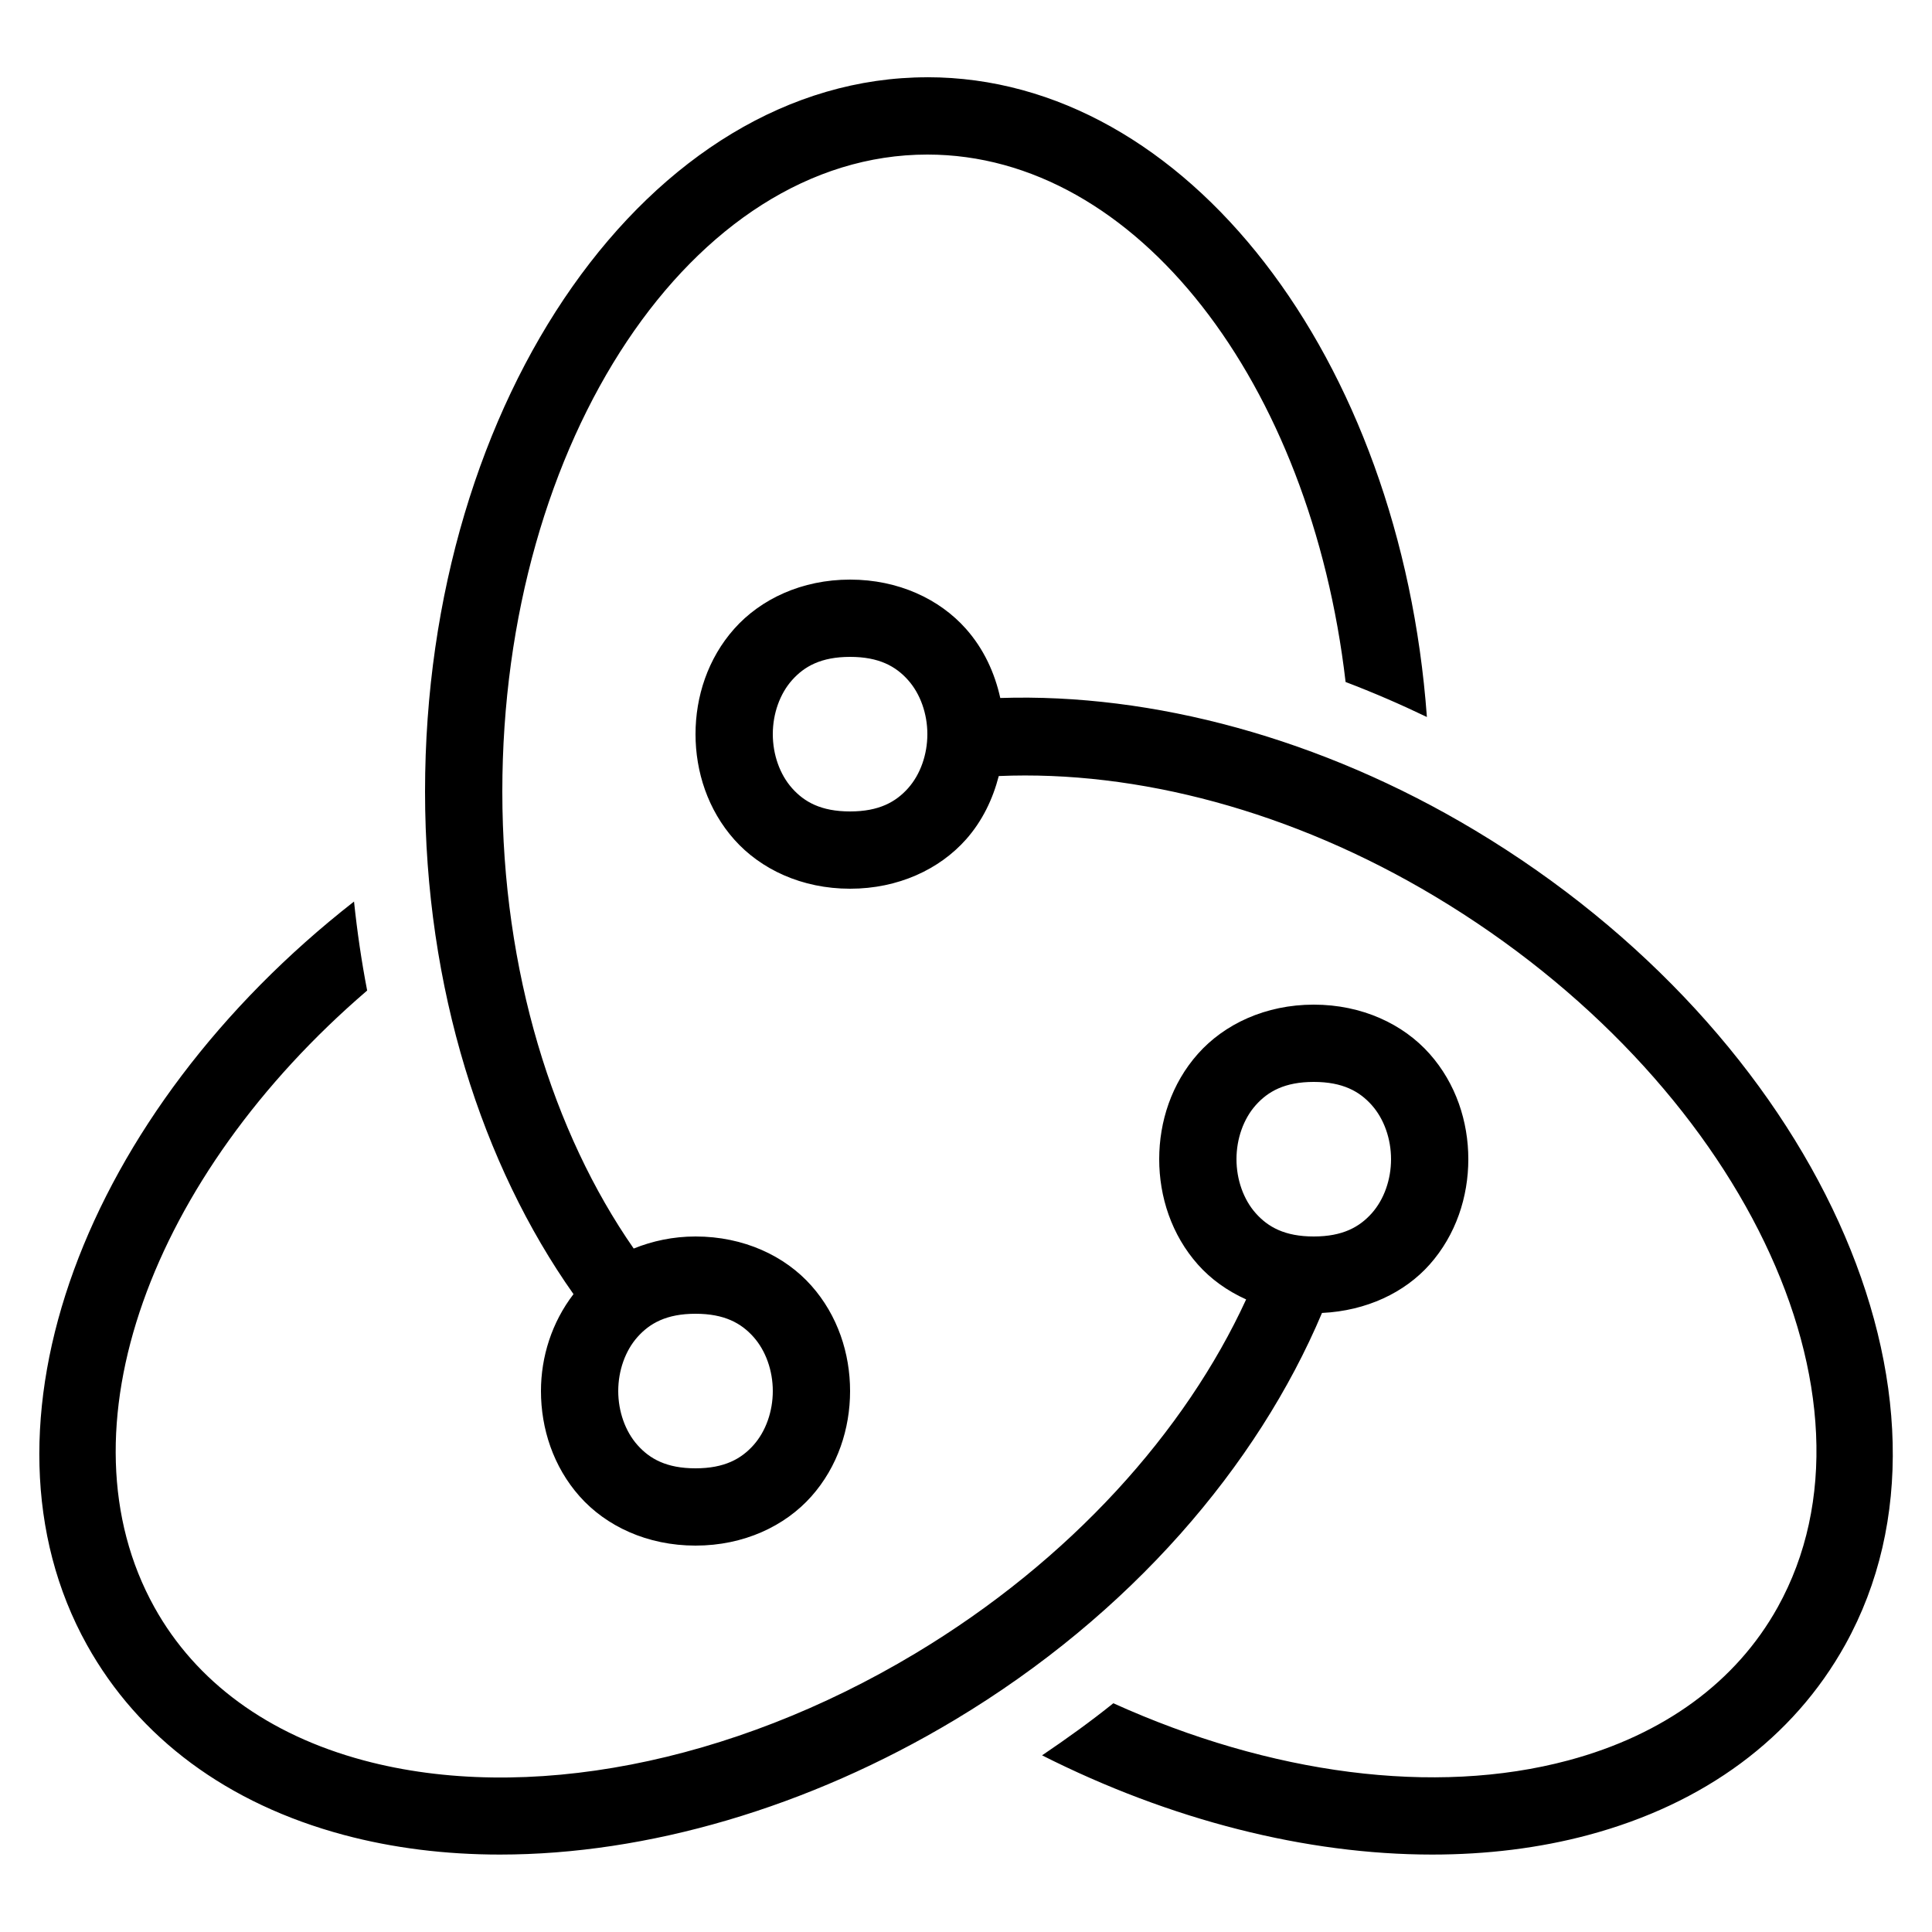
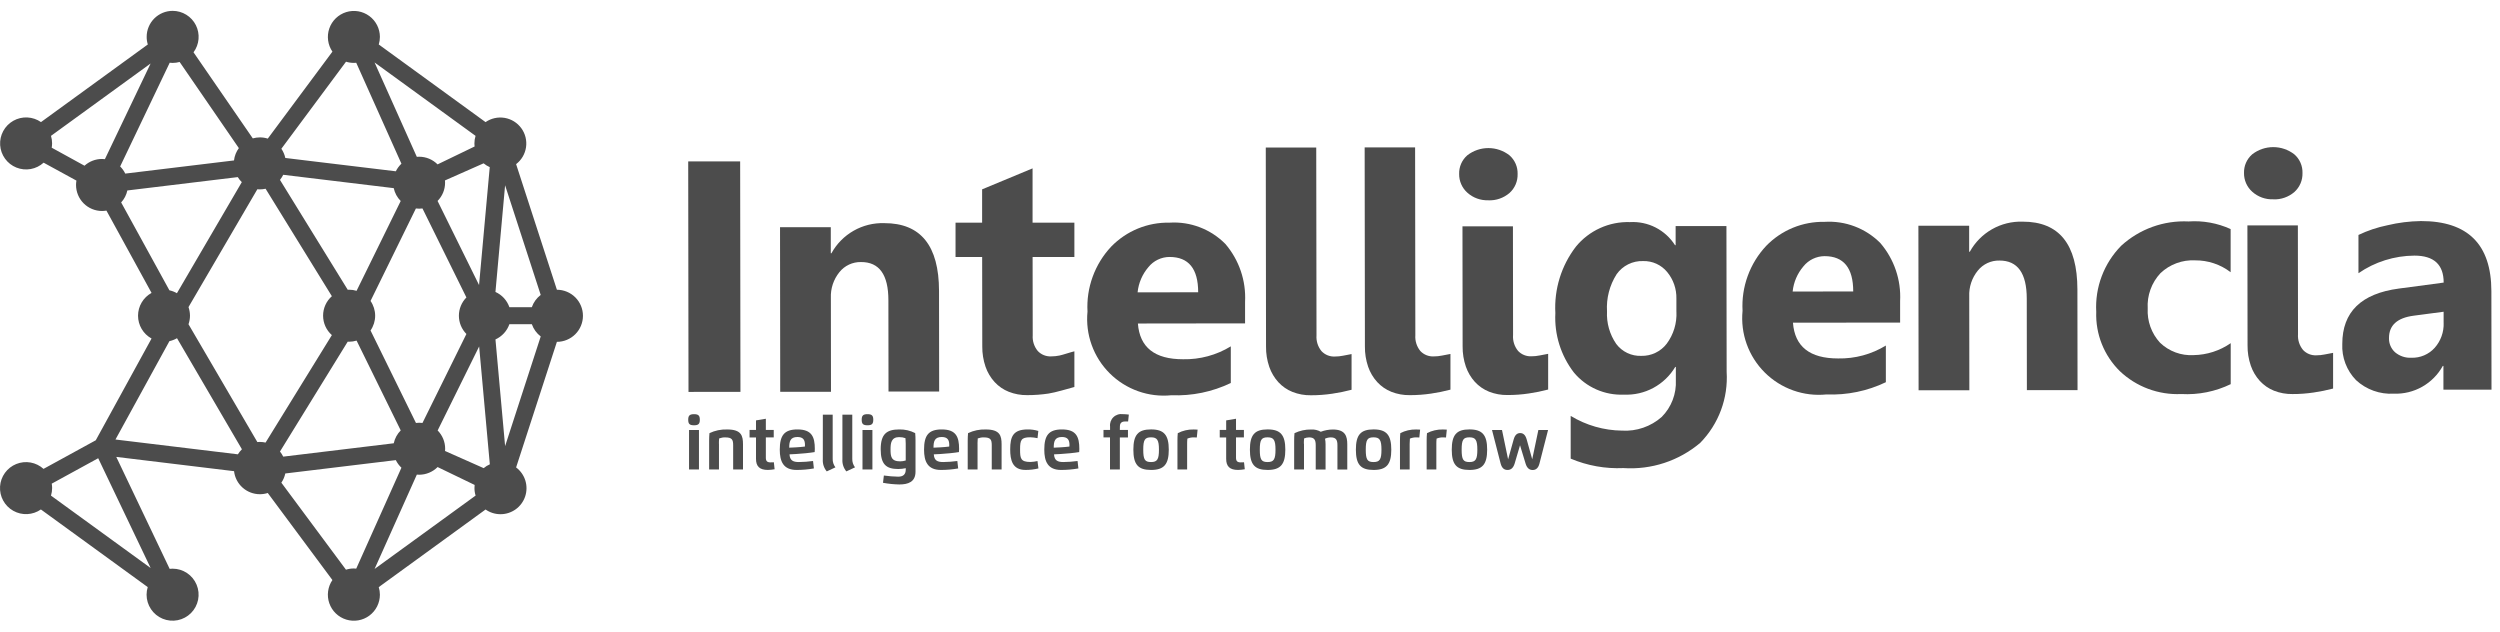
- <svg xmlns="http://www.w3.org/2000/svg" viewBox="0,0,256,256" width="50px" height="50px" fill-rule="nonzero">
-   <g fill="#000000" fill-rule="nonzero" stroke="none" stroke-width="1" stroke-linecap="butt" stroke-linejoin="miter" stroke-miterlimit="10" stroke-dasharray="" stroke-dashoffset="0" font-family="none" font-weight="none" font-size="none" text-anchor="none" style="mix-blend-mode: normal">
-     <g transform="scale(5.12,5.12)">
-       <path d="M24,2c-7.168,0 -13,8.292 -13,18.486c0,5.095 1.485,9.668 3.842,13.006c-0.563,0.734 -0.842,1.623 -0.842,2.508c0,0.972 0.319,1.958 1.002,2.727c0.683,0.769 1.748,1.273 2.998,1.273c1.25,0 2.315,-0.505 2.998,-1.273c0.683,-0.769 1.002,-1.754 1.002,-2.727c0,-0.972 -0.319,-1.958 -1.002,-2.727c-0.683,-0.769 -1.748,-1.273 -2.998,-1.273c-0.582,0 -1.118,0.118 -1.6,0.312c-2.083,-2.995 -3.4,-7.168 -3.4,-11.826c0,-9.091 4.935,-16.486 11,-16.486c5.419,0 9.923,5.909 10.824,13.65c0.707,0.269 1.409,0.572 2.104,0.906c-0.681,-9.29 -6.218,-16.557 -12.928,-16.557zM22,15c-1.25,0 -2.315,0.505 -2.998,1.273c-0.683,0.769 -1.002,1.754 -1.002,2.727c0,0.972 0.319,1.958 1.002,2.727c0.683,0.769 1.748,1.273 2.998,1.273c1.25,0 2.315,-0.505 2.998,-1.273c0.427,-0.48 0.696,-1.049 0.85,-1.643c3.578,-0.154 7.598,0.903 11.295,3.119c7.894,4.732 11.87,12.984 8.863,18.393c-1.074,1.931 -2.949,3.302 -5.42,3.963c-3.462,0.928 -7.714,0.357 -11.773,-1.479c-0.586,0.471 -1.206,0.917 -1.844,1.348c3.325,1.679 6.844,2.568 10.094,2.568c1.411,0 2.771,-0.166 4.041,-0.506c3.007,-0.805 5.307,-2.508 6.65,-4.924c3.524,-6.342 -0.775,-15.797 -9.584,-21.078c-3.976,-2.385 -8.344,-3.552 -12.283,-3.424c-0.143,-0.648 -0.426,-1.27 -0.889,-1.791c-0.683,-0.769 -1.748,-1.273 -2.998,-1.273zM22,17c0.75,0 1.185,0.245 1.502,0.602c0.317,0.356 0.498,0.871 0.498,1.398c0,0.528 -0.181,1.042 -0.498,1.398c-0.317,0.356 -0.752,0.602 -1.502,0.602c-0.75,0 -1.185,-0.245 -1.502,-0.602c-0.317,-0.356 -0.498,-0.871 -0.498,-1.398c0,-0.528 0.181,-1.042 0.498,-1.398c0.317,-0.356 0.752,-0.602 1.502,-0.602zM9.162,23.332c-6.964,5.44 -10.06,13.574 -6.914,19.234c1.343,2.416 3.643,4.117 6.65,4.922c1.271,0.34 2.63,0.508 4.041,0.508c3.8,0 7.972,-1.208 11.768,-3.484c4.556,-2.731 7.837,-6.579 9.506,-10.533c1.155,-0.055 2.142,-0.529 2.785,-1.252c0.683,-0.769 1.002,-1.754 1.002,-2.727c0,-0.972 -0.319,-1.958 -1.002,-2.727c-0.683,-0.769 -1.748,-1.273 -2.998,-1.273c-1.25,0 -2.315,0.505 -2.998,1.273c-0.683,0.769 -1.002,1.754 -1.002,2.727c0,0.972 0.319,1.958 1.002,2.727c0.332,0.374 0.758,0.681 1.248,0.902c-1.568,3.409 -4.535,6.748 -8.572,9.168c-4.75,2.849 -10.082,3.882 -14.264,2.762c-2.472,-0.662 -4.345,-2.032 -5.418,-3.963c-2.542,-4.573 -0.081,-11.168 5.506,-15.961c-0.145,-0.751 -0.258,-1.521 -0.34,-2.303zM34,28c0.75,0 1.185,0.245 1.502,0.602c0.317,0.356 0.498,0.871 0.498,1.398c0,0.528 -0.181,1.042 -0.498,1.398c-0.317,0.356 -0.752,0.602 -1.502,0.602c-0.75,0 -1.185,-0.245 -1.502,-0.602c-0.317,-0.356 -0.498,-0.871 -0.498,-1.398c0,-0.528 0.181,-1.042 0.498,-1.398c0.317,-0.356 0.752,-0.602 1.502,-0.602zM18,34c0.75,0 1.185,0.245 1.502,0.602c0.317,0.356 0.498,0.871 0.498,1.398c0,0.528 -0.181,1.042 -0.498,1.398c-0.317,0.356 -0.752,0.602 -1.502,0.602c-0.75,0 -1.185,-0.245 -1.502,-0.602c-0.317,-0.356 -0.498,-0.871 -0.498,-1.398c0,-0.528 0.181,-1.042 0.498,-1.398c0.317,-0.356 0.752,-0.602 1.502,-0.602z" />
-     </g>
-   </g>
+ <svg xmlns="http://www.w3.org/2000/svg" width="190" height="48" viewBox="0 0 190 48" fill="none">
+   <path d="M33.258 35.496L36.073 36.855C36.063 36.932 36.059 37.01 36.059 37.087C36.058 37.283 36.087 37.477 36.146 37.664L28.468 43.241L31.68 36.07C31.738 36.076 31.797 36.079 31.857 36.079C32.117 36.079 32.374 36.027 32.615 35.927C32.855 35.827 33.074 35.681 33.258 35.496ZM21.383 36.684C21.527 36.472 21.629 36.235 21.683 35.984L30.083 34.969C30.189 35.186 30.333 35.381 30.509 35.546L27.074 43.216C27.014 43.208 26.954 43.204 26.894 43.204C26.69 43.203 26.488 43.235 26.294 43.297L21.383 36.684ZM3.875 37.667C3.932 37.48 3.961 37.286 3.962 37.09C3.961 36.978 3.951 36.867 3.933 36.757L7.463 34.825L11.449 43.17L3.875 37.667ZM33.823 34.275C33.829 34.218 33.832 34.161 33.832 34.104C33.833 33.584 33.627 33.085 33.261 32.716L36.415 26.33L37.227 35.289C37.057 35.361 36.9 35.459 36.76 35.579L33.823 34.275ZM27.101 25.886L30.455 32.712C30.188 32.981 30.005 33.319 29.925 33.689L21.525 34.704C21.458 34.566 21.375 34.436 21.279 34.316L26.427 25.965C26.459 25.965 26.494 25.971 26.527 25.971C26.72 25.971 26.912 25.943 27.098 25.887M8.776 33.403L12.876 25.927C13.078 25.883 13.273 25.808 13.453 25.704L18.386 34.145C18.268 34.259 18.165 34.388 18.079 34.528L8.776 33.403ZM37.655 25.797C37.9 25.686 38.12 25.526 38.302 25.327C38.484 25.128 38.624 24.895 38.713 24.64H40.42C40.549 25.009 40.783 25.333 41.095 25.57L38.388 33.904L37.655 25.797ZM32.108 15.843L35.447 22.606C35.081 22.976 34.876 23.475 34.876 23.995C34.876 24.515 35.081 25.014 35.447 25.383L32.108 32.145C32.025 32.134 31.942 32.128 31.859 32.128C31.776 32.128 31.694 32.134 31.613 32.145L28.161 25.116C28.389 24.787 28.512 24.395 28.512 23.994C28.512 23.593 28.389 23.202 28.161 22.872L31.608 15.843C31.689 15.853 31.771 15.859 31.854 15.86C31.937 15.86 32.02 15.855 32.103 15.843M20.184 14.343L25.222 22.511C25.012 22.696 24.844 22.924 24.729 23.179C24.614 23.433 24.555 23.71 24.555 23.99C24.555 24.269 24.614 24.546 24.729 24.801C24.844 25.055 25.012 25.283 25.222 25.468L20.184 33.636C20.042 33.604 19.897 33.587 19.752 33.587C19.685 33.587 19.622 33.587 19.558 33.596L14.326 24.642C14.4 24.433 14.438 24.212 14.439 23.99C14.436 23.768 14.398 23.548 14.326 23.338L19.558 14.384C19.622 14.39 19.686 14.393 19.752 14.393C19.897 14.393 20.042 14.377 20.184 14.344M37.654 22.188L38.387 14.081L41.094 22.415C40.782 22.652 40.548 22.976 40.419 23.345H38.713C38.624 23.09 38.485 22.857 38.303 22.657C38.121 22.459 37.899 22.299 37.654 22.188ZM12.872 22.058L9.208 15.385C9.444 15.13 9.606 14.815 9.678 14.475L18.07 13.46C18.156 13.6 18.259 13.728 18.377 13.843L13.446 22.284C13.266 22.18 13.071 22.105 12.869 22.061M21.278 13.672C21.374 13.552 21.456 13.422 21.524 13.284L29.924 14.299C30.003 14.669 30.187 15.008 30.454 15.276L27.1 22.102C26.915 22.046 26.722 22.017 26.529 22.018C26.494 22.018 26.459 22.018 26.429 22.024L21.278 13.672ZM33.255 15.272C33.621 14.903 33.827 14.404 33.826 13.884C33.825 13.827 33.822 13.77 33.817 13.713L36.753 12.413C36.895 12.53 37.052 12.627 37.22 12.703L36.408 21.663L33.255 15.272ZM3.93 11.225C3.948 11.116 3.958 11.006 3.959 10.895C3.96 10.702 3.931 10.51 3.875 10.325L11.447 4.825L7.973 12.095C7.899 12.086 7.824 12.081 7.75 12.081C7.259 12.082 6.786 12.265 6.422 12.594L3.93 11.225ZM28.467 4.747L32.084 7.376L36.142 10.325C36.085 10.512 36.055 10.707 36.055 10.902C36.055 10.98 36.059 11.057 36.069 11.134L33.255 12.493C33.071 12.309 32.853 12.162 32.613 12.062C32.372 11.963 32.115 11.911 31.855 11.911C31.794 11.911 31.736 11.911 31.678 11.919L28.467 4.747ZM13.652 4.709L18.152 11.257C17.95 11.532 17.823 11.854 17.784 12.193L9.52 13.193C9.422 12.992 9.291 12.808 9.132 12.651L12.619 5.351L12.897 4.768C12.971 4.777 13.045 4.782 13.12 4.782C13.298 4.782 13.476 4.758 13.648 4.71M23.496 12.225L21.684 12.005C21.63 11.754 21.528 11.517 21.384 11.305L26.297 4.69C26.491 4.75 26.693 4.78 26.897 4.78C26.955 4.78 27.016 4.78 27.074 4.771L30.509 12.441C30.334 12.607 30.189 12.802 30.083 13.018L23.496 12.225ZM13.124 0.825C12.864 0.825 12.607 0.876 12.367 0.975C12.127 1.075 11.909 1.22 11.725 1.404C11.542 1.587 11.396 1.805 11.297 2.045C11.197 2.285 11.146 2.542 11.147 2.802C11.146 2.998 11.175 3.192 11.234 3.379L3.115 9.279C2.809 9.066 2.45 8.944 2.078 8.926C1.707 8.908 1.337 8.996 1.013 9.179C0.689 9.362 0.423 9.632 0.246 9.959C0.068 10.287 -0.013 10.657 0.011 11.029C0.035 11.4 0.164 11.757 0.382 12.059C0.6 12.361 0.898 12.595 1.244 12.734C1.589 12.873 1.966 12.912 2.333 12.847C2.699 12.781 3.039 12.614 3.315 12.363L5.808 13.725C5.789 13.835 5.779 13.947 5.779 14.058C5.779 14.582 5.987 15.085 6.358 15.456C6.728 15.827 7.231 16.035 7.756 16.035C7.867 16.034 7.979 16.024 8.089 16.006L11.518 22.261C11.207 22.431 10.948 22.682 10.767 22.987C10.586 23.292 10.491 23.64 10.491 23.995C10.491 24.349 10.586 24.697 10.767 25.002C10.948 25.307 11.207 25.558 11.518 25.728L7.278 33.461L3.308 35.635C3.032 35.385 2.692 35.217 2.326 35.151C1.959 35.086 1.582 35.125 1.237 35.264C0.891 35.404 0.593 35.638 0.375 35.939C0.157 36.241 0.028 36.598 0.004 36.969C-0.02 37.341 0.061 37.711 0.239 38.039C0.416 38.366 0.682 38.637 1.006 38.819C1.33 39.002 1.7 39.09 2.071 39.072C2.443 39.054 2.802 38.932 3.108 38.719L11.227 44.619C11.17 44.806 11.14 45.001 11.14 45.196C11.14 45.587 11.256 45.969 11.473 46.294C11.69 46.62 11.999 46.873 12.36 47.023C12.721 47.172 13.119 47.211 13.502 47.135C13.886 47.059 14.238 46.87 14.515 46.594C14.791 46.318 14.979 45.965 15.056 45.582C15.132 45.198 15.093 44.801 14.943 44.44C14.793 44.078 14.54 43.77 14.215 43.552C13.89 43.335 13.508 43.219 13.117 43.219C13.042 43.219 12.968 43.224 12.894 43.233L8.837 34.725L17.788 35.809C17.843 36.291 18.073 36.735 18.435 37.058C18.797 37.381 19.265 37.56 19.75 37.56C19.953 37.561 20.156 37.529 20.35 37.467L25.263 44.082C25.088 44.338 24.976 44.631 24.935 44.938C24.894 45.245 24.926 45.557 25.028 45.849C25.13 46.141 25.299 46.406 25.522 46.621C25.745 46.836 26.015 46.995 26.311 47.087C26.606 47.178 26.919 47.199 27.225 47.147C27.53 47.096 27.819 46.973 28.068 46.789C28.317 46.605 28.52 46.366 28.659 46.089C28.799 45.813 28.872 45.508 28.872 45.198C28.872 45.002 28.843 44.808 28.785 44.621L32.843 41.673L36.904 38.722C37.234 38.955 37.629 39.08 38.034 39.079C38.449 39.081 38.853 38.951 39.191 38.709C39.528 38.467 39.78 38.125 39.912 37.732C40.044 37.338 40.048 36.913 39.925 36.517C39.801 36.121 39.556 35.774 39.224 35.525L42.324 25.98C42.849 25.98 43.352 25.771 43.724 25.4C44.095 25.029 44.304 24.525 44.304 24C44.304 23.475 44.095 22.971 43.724 22.6C43.352 22.229 42.849 22.02 42.324 22.02L39.224 12.475C39.633 12.162 39.904 11.701 39.978 11.191C40.053 10.681 39.925 10.162 39.621 9.745C39.318 9.328 38.864 9.046 38.356 8.959C37.848 8.873 37.326 8.988 36.902 9.281L28.786 3.381C28.843 3.194 28.872 3 28.873 2.804C28.872 2.495 28.798 2.19 28.658 1.914C28.518 1.638 28.315 1.399 28.066 1.216C27.817 1.033 27.528 0.911 27.223 0.859C26.918 0.808 26.605 0.829 26.309 0.921C26.014 1.013 25.744 1.173 25.521 1.388C25.299 1.603 25.13 1.867 25.029 2.159C24.927 2.452 24.895 2.764 24.936 3.07C24.977 3.377 25.089 3.67 25.264 3.925L20.351 10.535C20.157 10.473 19.954 10.441 19.751 10.442C19.568 10.443 19.387 10.468 19.212 10.517L14.708 3.976C14.925 3.682 15.057 3.334 15.089 2.97C15.12 2.605 15.05 2.24 14.886 1.913C14.721 1.586 14.47 1.312 14.159 1.12C13.848 0.928 13.489 0.826 13.124 0.825Z" fill="#4C4C4C" />
+   <path d="M52.367 35.679H53.121V32.679H52.367V35.679ZM52.747 32.322C53.083 32.322 53.187 32.211 53.187 31.899C53.187 31.588 53.081 31.477 52.747 31.477C52.413 31.477 52.304 31.588 52.304 31.899C52.304 32.211 52.404 32.322 52.747 32.322Z" fill="#4C4C4C" />
+   <path d="M54.637 33.721C54.636 33.587 54.642 33.453 54.656 33.321C54.804 33.265 54.961 33.238 55.12 33.242C55.639 33.242 55.72 33.419 55.72 33.842V35.678H56.468V33.77C56.468 33.123 56.351 32.639 55.268 32.639C54.802 32.623 54.339 32.718 53.919 32.919C53.903 33.112 53.894 33.285 53.894 33.489V35.679H54.642V33.718L54.637 33.721Z" fill="#4C4C4C" />
+   <path d="M57.456 31.95V32.677H56.967V33.245H57.456V34.871C57.456 35.439 57.724 35.715 58.356 35.715C58.528 35.712 58.7 35.694 58.87 35.663L58.813 35.133C58.728 35.138 58.644 35.141 58.559 35.141C58.308 35.141 58.204 35.041 58.204 34.794V33.243H58.804V32.675H58.204V31.825L57.456 31.95Z" fill="#4C4C4C" />
+   <path d="M59.981 34.023C59.981 33.553 60.055 33.212 60.607 33.212C61.033 33.212 61.178 33.425 61.178 33.818C61.178 33.858 61.176 33.898 61.172 33.938C60.997 33.963 60.694 33.987 60.497 33.998L59.981 34.023ZM60.544 35.716C60.983 35.716 61.422 35.678 61.855 35.601L61.792 35.036C61.434 35.085 61.074 35.112 60.713 35.115C60.279 35.115 60.03 35 60.003 34.53L60.498 34.505C60.91 34.483 61.574 34.418 61.915 34.358C61.921 34.276 61.926 34.197 61.926 34.117C61.926 33.21 61.702 32.637 60.607 32.637C59.607 32.637 59.263 33.088 59.263 34.175C59.263 35.063 59.528 35.716 60.544 35.716Z" fill="#4C4C4C" />
+   <path d="M62.534 34.914C62.513 35.246 62.62 35.572 62.834 35.826L63.492 35.518C63.348 35.33 63.274 35.097 63.284 34.86V31.516H62.536L62.534 34.914Z" fill="#4C4C4C" />
+   <path d="M64.023 34.914C64.002 35.246 64.11 35.572 64.323 35.826L64.981 35.518C64.837 35.33 64.764 35.097 64.773 34.86V31.516H64.023V34.914Z" fill="#4C4C4C" />
+   <path d="M65.549 35.679H66.303V32.679H65.549V35.679ZM65.929 32.322C66.265 32.322 66.369 32.211 66.369 31.899C66.369 31.588 66.263 31.477 65.929 31.477C65.595 31.477 65.489 31.588 65.489 31.899C65.489 32.211 65.589 32.322 65.929 32.322Z" fill="#4C4C4C" />
+   <path d="M68.352 33.223C68.51 33.22 68.667 33.247 68.816 33.302C68.829 33.435 68.835 33.569 68.835 33.702V34.997C68.698 35.039 68.556 35.061 68.413 35.063C67.713 35.063 67.681 34.67 67.681 34.145C67.681 33.673 67.734 33.219 68.35 33.219M67.108 36.693C67.517 36.769 67.931 36.811 68.347 36.819C69.019 36.819 69.579 36.631 69.579 35.847V33.484C69.579 33.284 69.572 33.107 69.555 32.916C69.184 32.725 68.772 32.629 68.355 32.637C67.376 32.637 66.933 32.992 66.933 34.145C66.933 35.298 67.356 35.645 68.266 35.645C68.458 35.644 68.65 35.622 68.838 35.582V35.672C68.838 36.041 68.662 36.227 68.26 36.227C67.897 36.22 67.534 36.191 67.174 36.139L67.108 36.693Z" fill="#4C4C4C" />
+   <path d="M70.947 34.023C70.947 33.553 71.021 33.212 71.573 33.212C71.999 33.212 72.144 33.425 72.144 33.818C72.145 33.858 72.143 33.898 72.139 33.938C71.964 33.963 71.661 33.987 71.464 33.998L70.947 34.023ZM71.51 35.716C71.949 35.716 72.388 35.678 72.821 35.601L72.758 35.036C72.4 35.085 72.04 35.112 71.679 35.115C71.245 35.115 70.996 35 70.969 34.53L71.463 34.505C71.876 34.483 72.539 34.418 72.88 34.358C72.885 34.276 72.891 34.197 72.891 34.117C72.891 33.21 72.667 32.637 71.572 32.637C70.567 32.637 70.228 33.088 70.228 34.175C70.228 35.063 70.494 35.716 71.51 35.716Z" fill="#4C4C4C" />
+   <path d="M74.29 33.721C74.289 33.587 74.295 33.453 74.308 33.321C74.457 33.265 74.614 33.238 74.772 33.242C75.291 33.242 75.373 33.419 75.373 33.842V35.678H76.121V33.77C76.121 33.123 76.004 32.639 74.921 32.639C74.455 32.623 73.992 32.718 73.572 32.919C73.555 33.112 73.546 33.285 73.546 33.489V35.679H74.294V33.718L74.29 33.721Z" fill="#4C4C4C" />
+   <path d="M78.849 35.039C78.672 35.08 78.492 35.104 78.311 35.11C77.556 35.11 77.526 34.823 77.526 34.151C77.526 33.441 77.603 33.233 78.305 33.233C78.489 33.239 78.672 33.261 78.852 33.301L78.912 32.752C78.652 32.673 78.382 32.634 78.112 32.637C77.005 32.637 76.775 33.167 76.775 34.15C76.775 34.95 76.931 35.715 77.936 35.715C78.268 35.718 78.599 35.679 78.921 35.6L78.849 35.039Z" fill="#4C4C4C" />
+   <path d="M80.084 34.023C80.084 33.553 80.158 33.212 80.71 33.212C81.136 33.212 81.281 33.425 81.281 33.818C81.281 33.858 81.279 33.898 81.275 33.938C81.1 33.963 80.797 33.987 80.601 33.998L80.084 34.023ZM80.647 35.716C81.086 35.716 81.525 35.678 81.958 35.601L81.895 35.036C81.537 35.085 81.177 35.112 80.816 35.115C80.382 35.115 80.133 35 80.106 34.53L80.601 34.505C81.013 34.483 81.677 34.418 82.018 34.358C82.023 34.276 82.029 34.197 82.029 34.117C82.029 33.21 81.805 32.637 80.71 32.637C79.705 32.637 79.366 33.088 79.366 34.175C79.366 35.063 79.631 35.716 80.647 35.716Z" fill="#4C4C4C" />
+   <path d="M85.112 32.412C85.112 32.15 85.249 32.032 85.505 32.032H85.737L85.791 31.508C85.638 31.488 85.485 31.477 85.332 31.475C85.203 31.457 85.072 31.468 84.948 31.509C84.824 31.549 84.711 31.617 84.618 31.708C84.524 31.798 84.453 31.909 84.409 32.032C84.365 32.154 84.35 32.285 84.365 32.414V32.676H83.865V33.244H84.36V35.678H85.108V33.245H85.725V32.677H85.108L85.112 32.412Z" fill="#4C4C4C" />
+   <path d="M87.48 35.116C87.008 35.116 86.887 34.93 86.887 34.176C86.887 33.422 87.01 33.237 87.48 33.237C87.95 33.237 88.08 33.447 88.08 34.176C88.08 34.905 87.954 35.116 87.48 35.116ZM87.48 35.716C88.469 35.716 88.827 35.284 88.827 34.175C88.827 33.066 88.469 32.635 87.48 32.635C86.491 32.635 86.136 33.056 86.136 34.175C86.136 35.294 86.491 35.716 87.48 35.716Z" fill="#4C4C4C" />
+   <path d="M90.222 35.678V33.733C90.221 33.6 90.227 33.466 90.241 33.334C90.399 33.268 90.569 33.237 90.741 33.24C90.813 33.24 90.885 33.243 90.957 33.251L91.017 32.651C90.917 32.645 90.817 32.64 90.711 32.64C90.294 32.632 89.881 32.728 89.511 32.919C89.493 33.108 89.484 33.298 89.486 33.487V35.681L90.222 35.678Z" fill="#4C4C4C" />
+   <path d="M93.189 31.95V32.677H92.7V33.245H93.189V34.871C93.189 35.439 93.457 35.715 94.089 35.715C94.261 35.712 94.433 35.694 94.603 35.663L94.546 35.133C94.461 35.138 94.377 35.141 94.292 35.141C94.041 35.141 93.937 35.041 93.937 34.794V33.243H94.537V32.675H93.937V31.825L93.189 31.95Z" fill="#4C4C4C" />
+   <path d="M96.338 35.116C95.865 35.116 95.745 34.93 95.745 34.176C95.745 33.422 95.868 33.237 96.338 33.237C96.808 33.237 96.938 33.447 96.938 34.176C96.938 34.905 96.814 35.116 96.338 35.116ZM96.338 35.716C97.326 35.716 97.684 35.284 97.684 34.175C97.684 33.066 97.326 32.635 96.338 32.635C95.349 32.635 94.993 33.056 94.993 34.175C94.993 35.294 95.349 35.716 96.338 35.716Z" fill="#4C4C4C" />
+   <path d="M99.094 33.72C99.093 33.587 99.099 33.453 99.113 33.32C99.233 33.269 99.363 33.242 99.495 33.241C99.905 33.241 99.995 33.457 99.995 33.841V35.682H100.743V33.773C100.745 33.628 100.731 33.483 100.702 33.341C100.836 33.278 100.982 33.244 101.131 33.241C101.552 33.241 101.645 33.449 101.645 33.841V35.682H102.393V33.773C102.393 33.158 102.251 32.642 101.293 32.642C100.98 32.645 100.67 32.703 100.378 32.814C100.158 32.688 99.906 32.628 99.654 32.642C99.213 32.634 98.777 32.73 98.381 32.921C98.364 33.112 98.356 33.287 98.356 33.489V35.679H99.104V33.723L99.094 33.72Z" fill="#4C4C4C" />
+   <path d="M104.391 35.116C103.919 35.116 103.798 34.93 103.798 34.176C103.798 33.422 103.921 33.237 104.391 33.237C104.861 33.237 104.991 33.447 104.991 34.176C104.991 34.905 104.868 35.116 104.391 35.116ZM104.391 35.716C105.38 35.716 105.738 35.284 105.738 34.175C105.738 33.066 105.38 32.635 104.391 32.635C103.402 32.635 103.047 33.056 103.047 34.175C103.047 35.294 103.402 35.716 104.391 35.716Z" fill="#4C4C4C" />
+   <path d="M107.134 35.678V33.733C107.134 33.6 107.14 33.466 107.153 33.334C107.312 33.268 107.482 33.236 107.653 33.24C107.726 33.24 107.798 33.243 107.869 33.251L107.929 32.651C107.829 32.645 107.729 32.64 107.623 32.64C107.206 32.632 106.794 32.728 106.423 32.919C106.405 33.108 106.397 33.298 106.398 33.487V35.681L107.134 35.678Z" fill="#4C4C4C" />
+   <path d="M109.162 35.678V33.733C109.161 33.6 109.167 33.466 109.181 33.334C109.339 33.268 109.509 33.237 109.681 33.24C109.753 33.24 109.825 33.243 109.897 33.251L109.957 32.651C109.857 32.645 109.757 32.64 109.651 32.64C109.234 32.632 108.821 32.728 108.451 32.919C108.432 33.108 108.424 33.298 108.426 33.487V35.681L109.162 35.678Z" fill="#4C4C4C" />
+   <path d="M111.678 35.116C111.205 35.116 111.085 34.93 111.085 34.176C111.085 33.422 111.208 33.237 111.678 33.237C112.148 33.237 112.278 33.447 112.278 34.176C112.278 34.905 112.152 35.116 111.678 35.116ZM111.678 35.716C112.667 35.716 113.024 35.284 113.024 34.175C113.024 33.066 112.666 32.635 111.678 32.635C110.69 32.635 110.334 33.056 110.334 34.175C110.334 35.294 110.689 35.716 111.678 35.716Z" fill="#4C4C4C" />
+   <path d="M113.392 32.677L114.045 35.217C114.135 35.564 114.307 35.717 114.572 35.717C114.837 35.717 115.014 35.556 115.115 35.223L115.522 33.841L115.943 35.226C116.043 35.562 116.222 35.721 116.481 35.721C116.74 35.721 116.915 35.562 117 35.226L117.653 32.68H116.916L116.449 34.906L116.028 33.396C115.935 33.066 115.774 32.913 115.534 32.913C115.294 32.913 115.134 33.063 115.039 33.396L114.616 34.912L114.152 32.68H113.393L113.392 32.677Z" fill="#4C4C4C" />
+   <path d="M56.252 12.264L52.304 12.269L52.326 29.785L56.274 29.78L56.252 12.264Z" fill="#4C4C4C" />
+   <path d="M71.376 29.759H67.527L67.518 22.816C67.518 20.876 66.825 19.91 65.439 19.916C65.124 19.909 64.811 19.975 64.526 20.108C64.24 20.242 63.989 20.439 63.793 20.686C63.347 21.238 63.117 21.933 63.146 22.642L63.155 29.776H59.297L59.282 17.268H63.14V19.248H63.189C63.582 18.534 64.165 17.941 64.874 17.537C65.583 17.133 66.39 16.933 67.206 16.959C69.974 16.956 71.36 18.672 71.366 22.108L71.376 29.767V29.759Z" fill="#4C4C4C" />
+   <path d="M81.653 29.411C81.186 29.536 80.203 29.834 79.683 29.911C79.148 29.991 78.608 30.031 78.067 30.03C77.588 30.037 77.112 29.951 76.666 29.775C76.257 29.613 75.89 29.36 75.591 29.036C75.285 28.7 75.05 28.305 74.901 27.874C74.732 27.378 74.648 26.857 74.653 26.332L74.644 19.532H72.621V16.923H74.641V14.39L78.475 12.796V16.924H81.653V19.53H78.478L78.487 25.476C78.455 25.911 78.593 26.341 78.871 26.676C79 26.813 79.157 26.921 79.332 26.991C79.507 27.062 79.694 27.094 79.882 27.085C80.096 27.086 80.309 27.064 80.517 27.021C80.73 26.983 81.441 26.743 81.653 26.7L81.653 29.411Z" fill="#4C4C4C" />
+   <path d="M91.061 22.209C91.061 20.421 90.334 19.527 88.881 19.529C88.574 19.53 88.271 19.601 87.994 19.734C87.717 19.867 87.474 20.06 87.281 20.299C86.817 20.84 86.529 21.509 86.457 22.218L91.066 22.212L91.061 22.209ZM94.641 24.576L86.481 24.587C86.614 26.401 87.759 27.306 89.916 27.303C91.193 27.33 92.451 26.989 93.541 26.323V29.108C92.137 29.782 90.59 30.101 89.035 30.038C88.177 30.126 87.311 30.021 86.499 29.733C85.687 29.445 84.948 28.98 84.338 28.372C83.727 27.765 83.259 27.029 82.967 26.218C82.675 25.407 82.566 24.541 82.65 23.683C82.6 22.781 82.734 21.878 83.044 21.03C83.353 20.181 83.831 19.403 84.45 18.744C85.025 18.152 85.716 17.684 86.48 17.37C87.244 17.057 88.065 16.904 88.891 16.922C89.671 16.873 90.452 16.992 91.182 17.271C91.912 17.549 92.575 17.981 93.125 18.537C94.173 19.759 94.71 21.338 94.625 22.947V24.576L94.641 24.576Z" fill="#4C4C4C" />
+   <path d="M140.845 22.148C140.845 20.36 140.118 19.466 138.665 19.467C138.358 19.469 138.055 19.54 137.778 19.673C137.501 19.806 137.258 19.999 137.065 20.237C136.601 20.779 136.313 21.448 136.241 22.157L140.85 22.151L140.845 22.148ZM144.425 24.515L136.265 24.525C136.398 26.339 137.543 27.245 139.7 27.242C140.977 27.269 142.235 26.928 143.325 26.261V29.047C141.921 29.721 140.374 30.04 138.819 29.977C137.961 30.065 137.095 29.96 136.283 29.672C135.471 29.384 134.732 28.919 134.122 28.311C133.511 27.703 133.043 26.968 132.751 26.157C132.459 25.346 132.35 24.48 132.434 23.622C132.384 22.72 132.518 21.817 132.828 20.968C133.137 20.12 133.615 19.342 134.234 18.683C134.809 18.091 135.5 17.623 136.264 17.309C137.028 16.996 137.849 16.843 138.675 16.86C139.455 16.812 140.236 16.931 140.966 17.21C141.696 17.488 142.359 17.92 142.909 18.475C143.956 19.698 144.494 21.277 144.409 22.885V24.514L144.425 24.515Z" fill="#4C4C4C" />
+   <path d="M100.054 25.483C100.022 25.919 100.158 26.35 100.435 26.688C100.564 26.825 100.722 26.932 100.896 27.003C101.071 27.073 101.259 27.105 101.447 27.096C101.66 27.096 101.873 27.075 102.082 27.031C102.293 26.993 102.508 26.952 102.719 26.909V29.622C102.234 29.75 101.742 29.85 101.247 29.922C100.711 30.002 100.171 30.041 99.63 30.04C99.151 30.048 98.675 29.962 98.23 29.787C97.82 29.623 97.453 29.37 97.154 29.046C96.849 28.71 96.615 28.315 96.466 27.885C96.296 27.389 96.212 26.868 96.218 26.343L96.199 11.212H100.034L100.054 25.483Z" fill="#4C4C4C" />
+   <path d="M107.566 25.474C107.535 25.91 107.671 26.341 107.948 26.679C108.077 26.816 108.235 26.924 108.41 26.994C108.586 27.065 108.774 27.096 108.962 27.087C109.176 27.087 109.389 27.066 109.598 27.022C109.809 26.984 110.023 26.943 110.234 26.9V29.613C109.75 29.741 109.258 29.841 108.763 29.913C108.227 29.993 107.686 30.032 107.145 30.031C106.666 30.039 106.19 29.953 105.745 29.778C105.335 29.614 104.968 29.361 104.669 29.037C104.363 28.701 104.129 28.306 103.98 27.876C103.81 27.38 103.727 26.859 103.733 26.334L103.714 11.203H107.548L107.566 25.482V25.474Z" fill="#4C4C4C" />
+   <path d="M114.992 25.465C114.96 25.901 115.096 26.332 115.373 26.67C115.503 26.807 115.66 26.915 115.836 26.985C116.011 27.056 116.199 27.087 116.388 27.078C116.601 27.078 116.813 27.057 117.022 27.013C117.234 26.975 117.448 26.934 117.66 26.891V29.604C117.175 29.732 116.684 29.832 116.188 29.904C115.652 29.984 115.112 30.023 114.571 30.022C114.092 30.03 113.616 29.944 113.171 29.769C112.761 29.605 112.394 29.352 112.095 29.028C111.79 28.692 111.556 28.297 111.407 27.867C111.237 27.371 111.153 26.85 111.159 26.325L111.148 17.203H114.983L114.993 25.473L114.992 25.465ZM113.117 15.22C112.528 15.244 111.954 15.037 111.517 14.642C111.318 14.464 111.159 14.245 111.052 14C110.945 13.755 110.891 13.49 110.895 13.222C110.887 12.955 110.938 12.689 111.045 12.444C111.152 12.199 111.312 11.98 111.514 11.804C111.972 11.447 112.536 11.254 113.117 11.254C113.697 11.254 114.262 11.447 114.72 11.804C114.921 11.98 115.081 12.198 115.188 12.444C115.295 12.688 115.346 12.954 115.339 13.221C115.347 13.492 115.297 13.762 115.191 14.011C115.084 14.261 114.925 14.484 114.724 14.665C114.278 15.048 113.705 15.248 113.119 15.224" fill="#4C4C4C" />
+   <path d="M127.406 23.686V22.695C127.423 21.959 127.175 21.241 126.706 20.674C126.484 20.405 126.205 20.191 125.888 20.046C125.572 19.902 125.226 19.832 124.879 19.841C124.486 19.827 124.096 19.911 123.744 20.086C123.392 20.26 123.089 20.52 122.863 20.841C122.327 21.682 122.072 22.671 122.133 23.666C122.088 24.544 122.334 25.413 122.833 26.137C123.053 26.432 123.342 26.669 123.674 26.827C124.006 26.985 124.371 27.06 124.739 27.046C125.111 27.055 125.48 26.976 125.816 26.815C126.152 26.654 126.445 26.416 126.672 26.12C127.192 25.419 127.453 24.557 127.408 23.684M131.225 28.256C131.287 29.247 131.141 30.24 130.795 31.17C130.449 32.1 129.911 32.948 129.217 33.657C127.593 35.029 125.5 35.717 123.379 35.574C122.006 35.636 120.637 35.391 119.372 34.856V31.608C120.547 32.324 121.895 32.711 123.272 32.727C124.376 32.794 125.462 32.42 126.292 31.686C126.655 31.32 126.939 30.882 127.123 30.4C127.308 29.918 127.39 29.402 127.364 28.887V27.887H127.318C126.919 28.557 126.345 29.107 125.659 29.478C124.972 29.849 124.197 30.027 123.418 29.992C122.698 30.024 121.98 29.888 121.321 29.597C120.662 29.306 120.079 28.867 119.618 28.314C118.624 27.024 118.123 25.422 118.207 23.797C118.107 21.983 118.659 20.194 119.763 18.752C120.258 18.144 120.887 17.66 121.601 17.335C122.314 17.01 123.093 16.854 123.877 16.88C124.552 16.841 125.226 16.983 125.828 17.291C126.43 17.6 126.939 18.064 127.302 18.634H127.348V17.18H131.209L131.225 28.256Z" fill="#4C4C4C" />
+   <path d="M157.892 29.652H154.043L154.034 22.701C154.034 20.762 153.341 19.796 151.955 19.802C151.64 19.795 151.327 19.861 151.042 19.994C150.756 20.128 150.506 20.325 150.309 20.572C149.862 21.124 149.632 21.82 149.662 22.529L149.671 29.662H145.813L145.798 17.154H149.656V19.134H149.705C150.098 18.419 150.682 17.827 151.391 17.423C152.1 17.019 152.907 16.819 153.723 16.846C156.491 16.842 157.877 18.558 157.883 21.994L157.893 29.652H157.892Z" fill="#4C4C4C" />
+   <path d="M169.547 29.189C168.374 29.76 167.075 30.02 165.774 29.947C164.918 29.986 164.064 29.851 163.262 29.552C162.46 29.253 161.726 28.795 161.105 28.205C160.511 27.619 160.045 26.916 159.736 26.141C159.428 25.365 159.284 24.534 159.314 23.7C159.263 22.776 159.406 21.852 159.733 20.987C160.06 20.121 160.564 19.334 161.214 18.674C161.902 18.045 162.709 17.558 163.586 17.241C164.464 16.925 165.396 16.785 166.328 16.83C167.426 16.754 168.526 16.953 169.528 17.409V20.687C168.753 20.095 167.803 19.778 166.828 19.787C166.345 19.762 165.863 19.836 165.41 20.004C164.957 20.171 164.543 20.43 164.194 20.762C163.859 21.121 163.601 21.543 163.435 22.004C163.268 22.465 163.197 22.955 163.226 23.444C163.201 23.918 163.27 24.392 163.431 24.838C163.591 25.285 163.839 25.695 164.16 26.044C164.497 26.369 164.898 26.621 165.337 26.783C165.776 26.946 166.244 27.016 166.712 26.989C167.721 26.973 168.704 26.657 169.534 26.081V29.181L169.547 29.189Z" fill="#4C4C4C" />
+   <path d="M174.649 25.391C174.617 25.827 174.753 26.258 175.03 26.596C175.159 26.733 175.316 26.84 175.491 26.911C175.666 26.981 175.853 27.013 176.042 27.004C176.255 27.005 176.468 26.983 176.677 26.939C176.889 26.901 177.103 26.86 177.315 26.817V29.53C176.83 29.658 176.338 29.758 175.843 29.83C175.307 29.91 174.767 29.95 174.226 29.948C173.747 29.956 173.271 29.87 172.826 29.695C172.416 29.531 172.049 29.278 171.75 28.954C171.444 28.618 171.21 28.223 171.062 27.793C170.891 27.297 170.808 26.776 170.814 26.251L170.803 17.129H174.638L174.649 25.391ZM172.767 15.147C172.178 15.171 171.604 14.964 171.167 14.569C170.968 14.391 170.809 14.171 170.702 13.927C170.595 13.682 170.541 13.417 170.545 13.149C170.537 12.882 170.588 12.616 170.695 12.371C170.802 12.126 170.962 11.908 171.164 11.731C171.622 11.374 172.186 11.181 172.767 11.181C173.347 11.181 173.911 11.374 174.37 11.731C174.572 11.907 174.732 12.125 174.839 12.37C174.946 12.615 174.997 12.881 174.989 13.148C174.997 13.419 174.947 13.689 174.84 13.938C174.734 14.188 174.575 14.411 174.374 14.592C173.929 14.975 173.355 15.175 172.769 15.151" fill="#4C4C4C" />
+   <path d="M185.715 24.536V23.692L183.443 23.992C182.188 24.156 181.562 24.723 181.564 25.692C181.557 25.895 181.595 26.095 181.674 26.282C181.753 26.468 181.871 26.634 182.021 26.77C182.367 27.063 182.812 27.213 183.265 27.189C183.597 27.2 183.927 27.138 184.233 27.008C184.538 26.878 184.812 26.683 185.035 26.436C185.498 25.915 185.743 25.234 185.717 24.536M189.352 29.613H185.7V27.813H185.651C185.286 28.475 184.744 29.022 184.086 29.394C183.429 29.766 182.681 29.948 181.926 29.919C181.404 29.949 180.881 29.874 180.389 29.697C179.897 29.521 179.445 29.248 179.061 28.893C178.707 28.53 178.431 28.099 178.251 27.625C178.071 27.151 177.99 26.645 178.014 26.138C178.014 23.712 179.449 22.31 182.319 21.93L185.719 21.476C185.719 20.108 184.976 19.425 183.491 19.427C181.973 19.437 180.493 19.902 179.243 20.763V17.856C179.943 17.522 180.682 17.275 181.443 17.12C182.277 16.92 183.131 16.813 183.99 16.801C187.555 16.797 189.34 18.573 189.345 22.131L189.354 29.607L189.352 29.613Z" fill="#4C4C4C" />
</svg>
